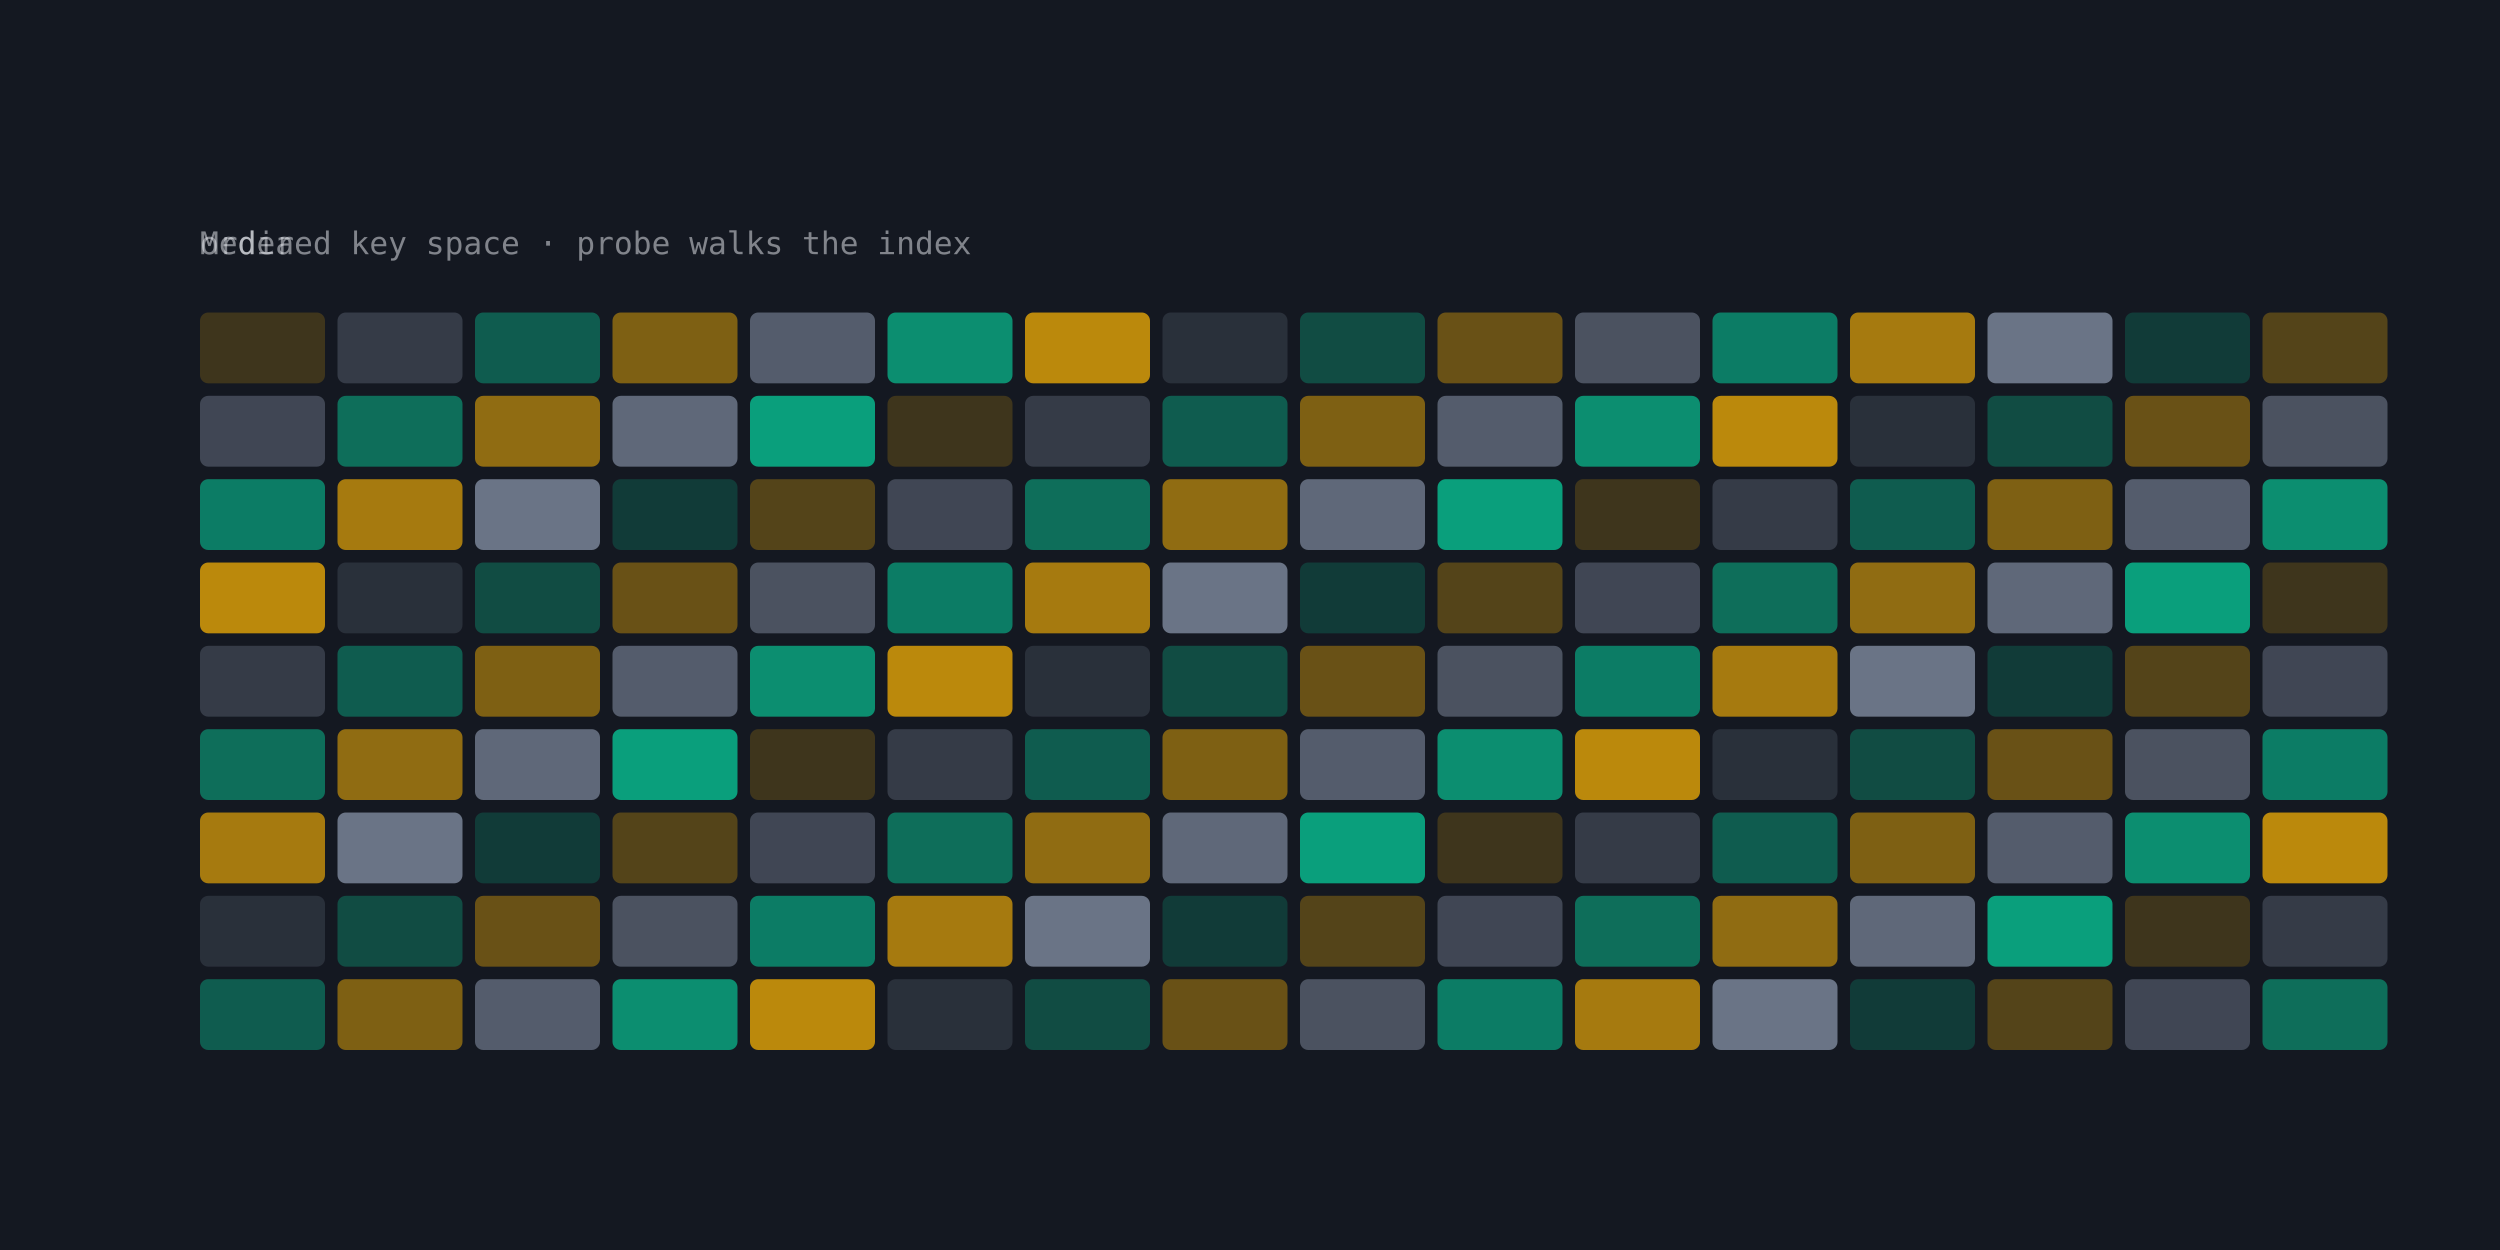
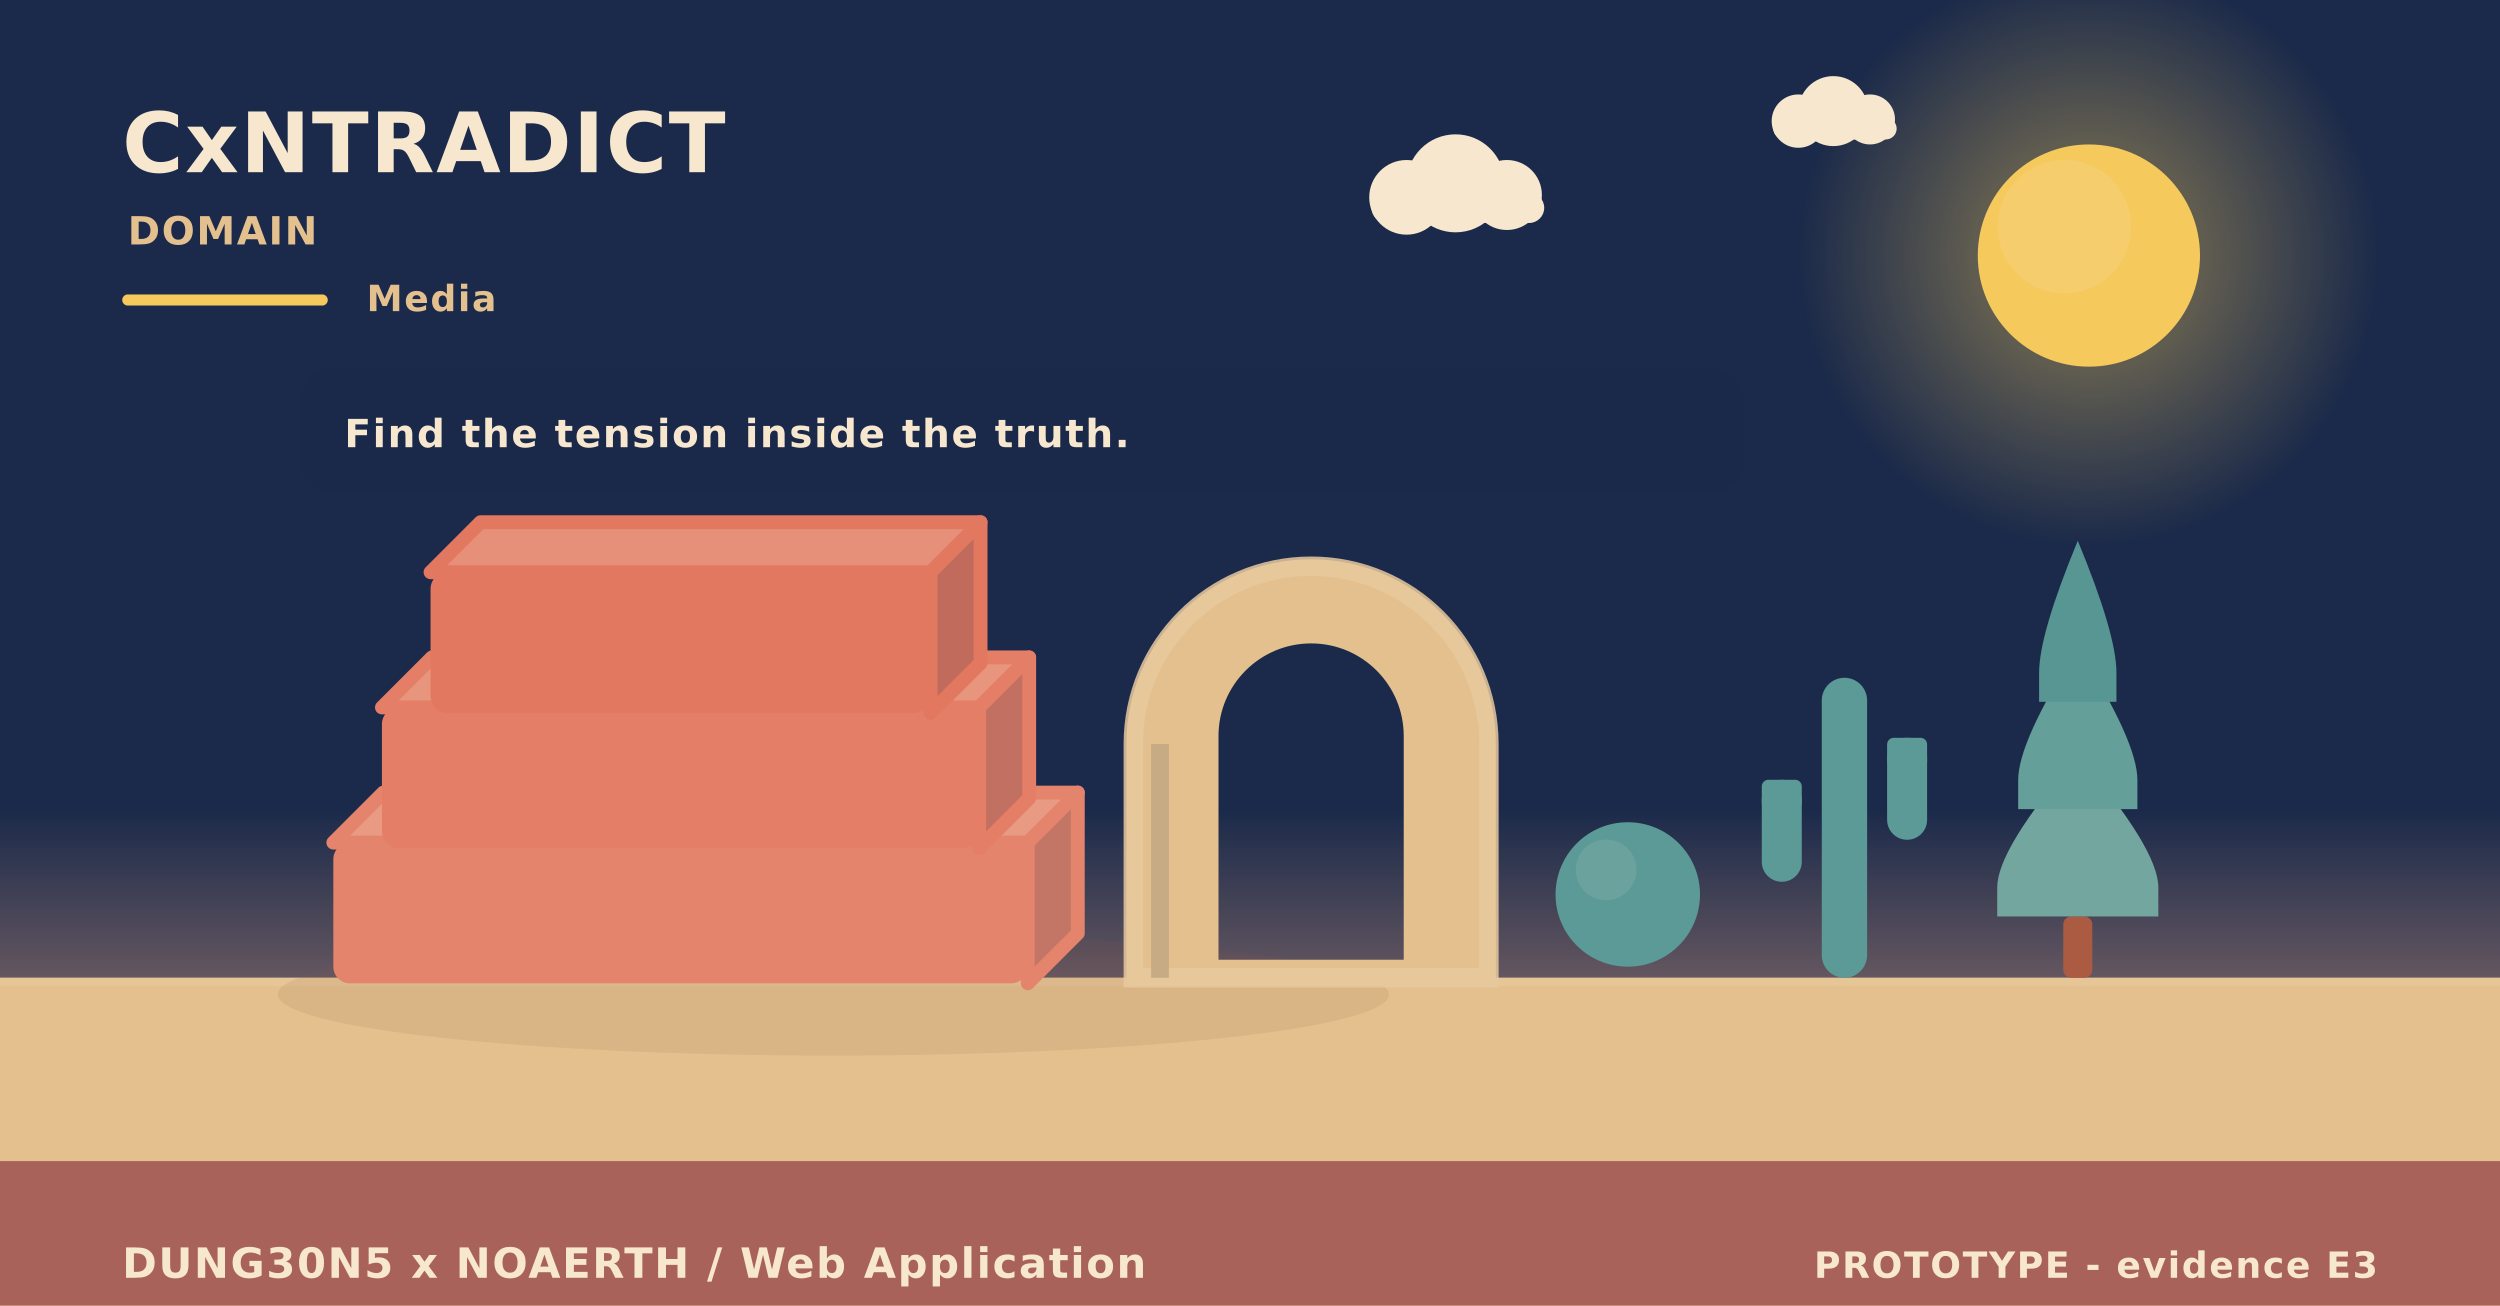
- <svg xmlns="http://www.w3.org/2000/svg" viewBox="0 0 1200 600" width="1200" height="600" role="img" aria-label="CxNTRADICT domain model">
-   <rect width="1200" height="600" fill="#141821" />
-   <defs>
-     <linearGradient id="gd" x1="0" y1="0" x2="1" y2="1">
-       <stop offset="0%" stop-color="#ffb703" />
-       <stop offset="100%" stop-color="#8d99ae" />
-     </linearGradient>
-   </defs>
-   <rect x="96.00" y="150.00" width="60.00" height="34.00" rx="4.00" fill="#ffb703" opacity="0.18" />
-   <rect x="162.00" y="150.00" width="60.00" height="34.00" rx="4.00" fill="#8d99ae" opacity="0.27" />
-   <rect x="228.00" y="150.00" width="60.00" height="34.00" rx="4.00" fill="#06d6a0" opacity="0.36" />
-   <rect x="294.00" y="150.00" width="60.00" height="34.00" rx="4.00" fill="#ffb703" opacity="0.45" />
-   <rect x="360.00" y="150.00" width="60.00" height="34.00" rx="4.00" fill="#8d99ae" opacity="0.53" />
-   <rect x="426.00" y="150.00" width="60.00" height="34.00" rx="4.00" fill="#06d6a0" opacity="0.62" />
-   <rect x="492.00" y="150.00" width="60.00" height="34.00" rx="4.00" fill="#ffb703" opacity="0.71" />
-   <rect x="558.00" y="150.00" width="60.00" height="34.00" rx="4.00" fill="#8d99ae" opacity="0.18" />
-   <rect x="624.00" y="150.00" width="60.00" height="34.00" rx="4.00" fill="#06d6a0" opacity="0.27" />
-   <rect x="690.00" y="150.00" width="60.00" height="34.00" rx="4.00" fill="#ffb703" opacity="0.36" />
-   <rect x="756.00" y="150.00" width="60.00" height="34.00" rx="4.00" fill="#8d99ae" opacity="0.45" />
-   <rect x="822.00" y="150.00" width="60.00" height="34.00" rx="4.00" fill="#06d6a0" opacity="0.53" />
-   <rect x="888.00" y="150.00" width="60.00" height="34.00" rx="4.00" fill="#ffb703" opacity="0.62" />
-   <rect x="954.00" y="150.00" width="60.00" height="34.00" rx="4.00" fill="#8d99ae" opacity="0.71" />
-   <rect x="1020.00" y="150.00" width="60.00" height="34.00" rx="4.00" fill="#06d6a0" opacity="0.18" />
-   <rect x="1086.00" y="150.00" width="60.00" height="34.00" rx="4.00" fill="#ffb703" opacity="0.27" />
-   <rect x="96.00" y="190.00" width="60.00" height="34.00" rx="4.00" fill="#8d99ae" opacity="0.36" />
-   <rect x="162.00" y="190.00" width="60.00" height="34.00" rx="4.00" fill="#06d6a0" opacity="0.45" />
-   <rect x="228.00" y="190.00" width="60.00" height="34.00" rx="4.00" fill="#ffb703" opacity="0.53" />
-   <rect x="294.00" y="190.00" width="60.00" height="34.00" rx="4.00" fill="#8d99ae" opacity="0.62" />
-   <rect x="360.00" y="190.00" width="60.00" height="34.00" rx="4.00" fill="#06d6a0" opacity="0.71" />
-   <rect x="426.00" y="190.00" width="60.00" height="34.00" rx="4.00" fill="#ffb703" opacity="0.18" />
-   <rect x="492.00" y="190.00" width="60.00" height="34.00" rx="4.00" fill="#8d99ae" opacity="0.27" />
-   <rect x="558.00" y="190.00" width="60.00" height="34.00" rx="4.00" fill="#06d6a0" opacity="0.36" />
-   <rect x="624.00" y="190.00" width="60.00" height="34.00" rx="4.00" fill="#ffb703" opacity="0.45" />
-   <rect x="690.00" y="190.00" width="60.00" height="34.00" rx="4.00" fill="#8d99ae" opacity="0.53" />
-   <rect x="756.00" y="190.00" width="60.00" height="34.00" rx="4.00" fill="#06d6a0" opacity="0.62" />
-   <rect x="822.00" y="190.00" width="60.00" height="34.00" rx="4.00" fill="#ffb703" opacity="0.71" />
-   <rect x="888.00" y="190.00" width="60.00" height="34.00" rx="4.00" fill="#8d99ae" opacity="0.18" />
-   <rect x="954.00" y="190.00" width="60.00" height="34.00" rx="4.00" fill="#06d6a0" opacity="0.27" />
-   <rect x="1020.00" y="190.00" width="60.00" height="34.00" rx="4.00" fill="#ffb703" opacity="0.36" />
-   <rect x="1086.00" y="190.00" width="60.00" height="34.00" rx="4.00" fill="#8d99ae" opacity="0.45" />
-   <rect x="96.00" y="230.00" width="60.00" height="34.00" rx="4.00" fill="#06d6a0" opacity="0.53" />
-   <rect x="162.00" y="230.00" width="60.00" height="34.00" rx="4.00" fill="#ffb703" opacity="0.62" />
-   <rect x="228.00" y="230.00" width="60.00" height="34.00" rx="4.00" fill="#8d99ae" opacity="0.71" />
-   <rect x="294.00" y="230.00" width="60.00" height="34.00" rx="4.00" fill="#06d6a0" opacity="0.18" />
-   <rect x="360.00" y="230.00" width="60.00" height="34.00" rx="4.00" fill="#ffb703" opacity="0.27" />
-   <rect x="426.00" y="230.00" width="60.00" height="34.00" rx="4.00" fill="#8d99ae" opacity="0.36" />
-   <rect x="492.00" y="230.00" width="60.00" height="34.00" rx="4.00" fill="#06d6a0" opacity="0.45" />
-   <rect x="558.00" y="230.00" width="60.00" height="34.00" rx="4.00" fill="#ffb703" opacity="0.53" />
-   <rect x="624.00" y="230.00" width="60.00" height="34.00" rx="4.00" fill="#8d99ae" opacity="0.62" />
-   <rect x="690.00" y="230.00" width="60.00" height="34.00" rx="4.00" fill="#06d6a0" opacity="0.71" />
-   <rect x="756.00" y="230.00" width="60.00" height="34.00" rx="4.00" fill="#ffb703" opacity="0.18" />
-   <rect x="822.00" y="230.00" width="60.00" height="34.00" rx="4.00" fill="#8d99ae" opacity="0.27" />
-   <rect x="888.00" y="230.00" width="60.00" height="34.00" rx="4.00" fill="#06d6a0" opacity="0.36" />
-   <rect x="954.00" y="230.00" width="60.00" height="34.00" rx="4.00" fill="#ffb703" opacity="0.45" />
-   <rect x="1020.00" y="230.00" width="60.00" height="34.00" rx="4.00" fill="#8d99ae" opacity="0.53" />
-   <rect x="1086.00" y="230.00" width="60.00" height="34.00" rx="4.00" fill="#06d6a0" opacity="0.62" />
-   <rect x="96.00" y="270.00" width="60.00" height="34.00" rx="4.00" fill="#ffb703" opacity="0.71" />
-   <rect x="162.00" y="270.00" width="60.00" height="34.00" rx="4.00" fill="#8d99ae" opacity="0.18" />
-   <rect x="228.00" y="270.00" width="60.00" height="34.00" rx="4.00" fill="#06d6a0" opacity="0.27" />
-   <rect x="294.00" y="270.00" width="60.00" height="34.00" rx="4.00" fill="#ffb703" opacity="0.36" />
-   <rect x="360.00" y="270.00" width="60.00" height="34.00" rx="4.00" fill="#8d99ae" opacity="0.45" />
-   <rect x="426.00" y="270.00" width="60.00" height="34.00" rx="4.00" fill="#06d6a0" opacity="0.53" />
-   <rect x="492.00" y="270.00" width="60.00" height="34.00" rx="4.00" fill="#ffb703" opacity="0.62" />
-   <rect x="558.00" y="270.00" width="60.00" height="34.00" rx="4.00" fill="#8d99ae" opacity="0.71" />
-   <rect x="624.00" y="270.00" width="60.00" height="34.00" rx="4.00" fill="#06d6a0" opacity="0.18" />
-   <rect x="690.00" y="270.00" width="60.00" height="34.00" rx="4.00" fill="#ffb703" opacity="0.27" />
-   <rect x="756.00" y="270.00" width="60.00" height="34.00" rx="4.00" fill="#8d99ae" opacity="0.36" />
-   <rect x="822.00" y="270.00" width="60.00" height="34.00" rx="4.00" fill="#06d6a0" opacity="0.45" />
-   <rect x="888.00" y="270.00" width="60.00" height="34.00" rx="4.00" fill="#ffb703" opacity="0.53" />
-   <rect x="954.00" y="270.00" width="60.00" height="34.00" rx="4.00" fill="#8d99ae" opacity="0.62" />
-   <rect x="1020.00" y="270.00" width="60.00" height="34.00" rx="4.00" fill="#06d6a0" opacity="0.71" />
-   <rect x="1086.00" y="270.00" width="60.00" height="34.00" rx="4.00" fill="#ffb703" opacity="0.18" />
-   <rect x="96.00" y="310.00" width="60.00" height="34.00" rx="4.00" fill="#8d99ae" opacity="0.27" />
-   <rect x="162.00" y="310.00" width="60.00" height="34.00" rx="4.00" fill="#06d6a0" opacity="0.36" />
-   <rect x="228.00" y="310.00" width="60.00" height="34.00" rx="4.00" fill="#ffb703" opacity="0.45" />
-   <rect x="294.00" y="310.00" width="60.00" height="34.00" rx="4.00" fill="#8d99ae" opacity="0.53" />
-   <rect x="360.00" y="310.00" width="60.00" height="34.00" rx="4.00" fill="#06d6a0" opacity="0.62" />
-   <rect x="426.00" y="310.00" width="60.00" height="34.00" rx="4.00" fill="#ffb703" opacity="0.71" />
-   <rect x="492.00" y="310.00" width="60.00" height="34.00" rx="4.00" fill="#8d99ae" opacity="0.18" />
-   <rect x="558.00" y="310.00" width="60.00" height="34.00" rx="4.00" fill="#06d6a0" opacity="0.27" />
-   <rect x="624.00" y="310.00" width="60.00" height="34.00" rx="4.00" fill="#ffb703" opacity="0.36" />
-   <rect x="690.00" y="310.00" width="60.00" height="34.00" rx="4.00" fill="#8d99ae" opacity="0.45" />
-   <rect x="756.00" y="310.00" width="60.00" height="34.00" rx="4.00" fill="#06d6a0" opacity="0.53" />
-   <rect x="822.00" y="310.00" width="60.00" height="34.00" rx="4.00" fill="#ffb703" opacity="0.62" />
-   <rect x="888.00" y="310.00" width="60.00" height="34.00" rx="4.00" fill="#8d99ae" opacity="0.71" />
-   <rect x="954.00" y="310.00" width="60.00" height="34.00" rx="4.00" fill="#06d6a0" opacity="0.18" />
-   <rect x="1020.00" y="310.00" width="60.00" height="34.00" rx="4.00" fill="#ffb703" opacity="0.27" />
-   <rect x="1086.00" y="310.00" width="60.00" height="34.00" rx="4.00" fill="#8d99ae" opacity="0.36" />
-   <rect x="96.00" y="350.00" width="60.00" height="34.00" rx="4.00" fill="#06d6a0" opacity="0.45" />
-   <rect x="162.00" y="350.00" width="60.00" height="34.00" rx="4.00" fill="#ffb703" opacity="0.53" />
-   <rect x="228.00" y="350.00" width="60.00" height="34.00" rx="4.00" fill="#8d99ae" opacity="0.62" />
-   <rect x="294.00" y="350.00" width="60.00" height="34.00" rx="4.00" fill="#06d6a0" opacity="0.71" />
-   <rect x="360.00" y="350.00" width="60.00" height="34.00" rx="4.00" fill="#ffb703" opacity="0.18" />
-   <rect x="426.00" y="350.00" width="60.00" height="34.00" rx="4.00" fill="#8d99ae" opacity="0.27" />
-   <rect x="492.00" y="350.00" width="60.00" height="34.00" rx="4.00" fill="#06d6a0" opacity="0.36" />
-   <rect x="558.00" y="350.00" width="60.00" height="34.00" rx="4.00" fill="#ffb703" opacity="0.45" />
-   <rect x="624.00" y="350.00" width="60.00" height="34.00" rx="4.00" fill="#8d99ae" opacity="0.53" />
-   <rect x="690.00" y="350.00" width="60.00" height="34.00" rx="4.00" fill="#06d6a0" opacity="0.62" />
-   <rect x="756.00" y="350.00" width="60.00" height="34.00" rx="4.00" fill="#ffb703" opacity="0.71" />
-   <rect x="822.00" y="350.00" width="60.00" height="34.00" rx="4.00" fill="#8d99ae" opacity="0.18" />
-   <rect x="888.00" y="350.00" width="60.00" height="34.00" rx="4.00" fill="#06d6a0" opacity="0.27" />
-   <rect x="954.00" y="350.00" width="60.00" height="34.00" rx="4.00" fill="#ffb703" opacity="0.36" />
-   <rect x="1020.00" y="350.00" width="60.00" height="34.00" rx="4.00" fill="#8d99ae" opacity="0.45" />
-   <rect x="1086.00" y="350.00" width="60.00" height="34.00" rx="4.00" fill="#06d6a0" opacity="0.53" />
-   <rect x="96.00" y="390.00" width="60.00" height="34.00" rx="4.00" fill="#ffb703" opacity="0.62" />
-   <rect x="162.00" y="390.00" width="60.00" height="34.00" rx="4.00" fill="#8d99ae" opacity="0.71" />
-   <rect x="228.00" y="390.00" width="60.00" height="34.00" rx="4.00" fill="#06d6a0" opacity="0.18" />
-   <rect x="294.00" y="390.00" width="60.00" height="34.00" rx="4.00" fill="#ffb703" opacity="0.27" />
-   <rect x="360.00" y="390.00" width="60.00" height="34.00" rx="4.00" fill="#8d99ae" opacity="0.36" />
-   <rect x="426.00" y="390.00" width="60.00" height="34.00" rx="4.00" fill="#06d6a0" opacity="0.45" />
-   <rect x="492.00" y="390.00" width="60.00" height="34.00" rx="4.00" fill="#ffb703" opacity="0.53" />
-   <rect x="558.00" y="390.00" width="60.00" height="34.00" rx="4.00" fill="#8d99ae" opacity="0.62" />
-   <rect x="624.00" y="390.00" width="60.00" height="34.00" rx="4.00" fill="#06d6a0" opacity="0.71" />
-   <rect x="690.00" y="390.00" width="60.00" height="34.00" rx="4.00" fill="#ffb703" opacity="0.18" />
-   <rect x="756.00" y="390.00" width="60.00" height="34.00" rx="4.00" fill="#8d99ae" opacity="0.27" />
-   <rect x="822.00" y="390.00" width="60.00" height="34.00" rx="4.00" fill="#06d6a0" opacity="0.36" />
-   <rect x="888.00" y="390.00" width="60.00" height="34.00" rx="4.00" fill="#ffb703" opacity="0.45" />
-   <rect x="954.00" y="390.00" width="60.00" height="34.00" rx="4.00" fill="#8d99ae" opacity="0.53" />
-   <rect x="1020.00" y="390.00" width="60.00" height="34.00" rx="4.00" fill="#06d6a0" opacity="0.62" />
-   <rect x="1086.00" y="390.00" width="60.00" height="34.00" rx="4.00" fill="#ffb703" opacity="0.71" />
-   <rect x="96.00" y="430.00" width="60.00" height="34.00" rx="4.00" fill="#8d99ae" opacity="0.18" />
-   <rect x="162.00" y="430.00" width="60.00" height="34.00" rx="4.00" fill="#06d6a0" opacity="0.27" />
-   <rect x="228.00" y="430.00" width="60.00" height="34.00" rx="4.00" fill="#ffb703" opacity="0.36" />
-   <rect x="294.00" y="430.00" width="60.00" height="34.00" rx="4.00" fill="#8d99ae" opacity="0.45" />
-   <rect x="360.00" y="430.00" width="60.00" height="34.00" rx="4.00" fill="#06d6a0" opacity="0.53" />
-   <rect x="426.00" y="430.00" width="60.00" height="34.00" rx="4.00" fill="#ffb703" opacity="0.62" />
-   <rect x="492.00" y="430.00" width="60.00" height="34.00" rx="4.00" fill="#8d99ae" opacity="0.71" />
-   <rect x="558.00" y="430.00" width="60.00" height="34.00" rx="4.00" fill="#06d6a0" opacity="0.18" />
-   <rect x="624.00" y="430.00" width="60.00" height="34.00" rx="4.00" fill="#ffb703" opacity="0.27" />
-   <rect x="690.00" y="430.00" width="60.00" height="34.00" rx="4.00" fill="#8d99ae" opacity="0.36" />
-   <rect x="756.00" y="430.00" width="60.00" height="34.00" rx="4.00" fill="#06d6a0" opacity="0.45" />
-   <rect x="822.00" y="430.00" width="60.00" height="34.00" rx="4.00" fill="#ffb703" opacity="0.53" />
-   <rect x="888.00" y="430.00" width="60.00" height="34.00" rx="4.00" fill="#8d99ae" opacity="0.62" />
-   <rect x="954.00" y="430.00" width="60.00" height="34.00" rx="4.00" fill="#06d6a0" opacity="0.71" />
-   <rect x="1020.00" y="430.00" width="60.00" height="34.00" rx="4.00" fill="#ffb703" opacity="0.18" />
-   <rect x="1086.00" y="430.00" width="60.00" height="34.00" rx="4.00" fill="#8d99ae" opacity="0.27" />
-   <rect x="96.00" y="470.00" width="60.00" height="34.00" rx="4.00" fill="#06d6a0" opacity="0.36" />
-   <rect x="162.00" y="470.00" width="60.00" height="34.00" rx="4.00" fill="#ffb703" opacity="0.45" />
-   <rect x="228.00" y="470.00" width="60.00" height="34.00" rx="4.00" fill="#8d99ae" opacity="0.53" />
-   <rect x="294.00" y="470.00" width="60.00" height="34.00" rx="4.00" fill="#06d6a0" opacity="0.62" />
-   <rect x="360.00" y="470.00" width="60.00" height="34.00" rx="4.00" fill="#ffb703" opacity="0.71" />
-   <rect x="426.00" y="470.00" width="60.00" height="34.00" rx="4.00" fill="#8d99ae" opacity="0.18" />
-   <rect x="492.00" y="470.00" width="60.00" height="34.00" rx="4.00" fill="#06d6a0" opacity="0.27" />
-   <rect x="558.00" y="470.00" width="60.00" height="34.00" rx="4.00" fill="#ffb703" opacity="0.36" />
-   <rect x="624.00" y="470.00" width="60.00" height="34.00" rx="4.00" fill="#8d99ae" opacity="0.45" />
-   <rect x="690.00" y="470.00" width="60.00" height="34.00" rx="4.00" fill="#06d6a0" opacity="0.53" />
-   <rect x="756.00" y="470.00" width="60.00" height="34.00" rx="4.00" fill="#ffb703" opacity="0.62" />
-   <rect x="822.00" y="470.00" width="60.00" height="34.00" rx="4.00" fill="#8d99ae" opacity="0.71" />
-   <rect x="888.00" y="470.00" width="60.00" height="34.00" rx="4.00" fill="#06d6a0" opacity="0.18" />
-   <rect x="954.00" y="470.00" width="60.00" height="34.00" rx="4.00" fill="#ffb703" opacity="0.27" />
-   <rect x="1020.00" y="470.00" width="60.00" height="34.00" rx="4.00" fill="#8d99ae" opacity="0.36" />
-   <rect x="1086.00" y="470.00" width="60.00" height="34.00" rx="4.00" fill="#06d6a0" opacity="0.45" />
-   <text x="96" y="122" font-family="ui-monospace,Menlo,monospace" font-size="15" fill="rgba(238,241,246,0.500)">ordered key space · probe walks the index</text>
-   <text x="96" y="122" font-family="ui-monospace,Menlo,monospace" font-size="15" fill="rgba(238,241,246,0.500)">Media</text>
+ <svg xmlns="http://www.w3.org/2000/svg" width="900" height="470" viewBox="0 0 900 470" role="img" aria-label="CxNTRADICT - the problem it addresses">
+   <linearGradient id="skym" x1="0" y1="0" x2="0" y2="1">
+     <stop offset="0" stop-color="#1b2a4a" />
+     <stop offset="0.62" stop-color="#1b2a4a" />
+     <stop offset="1" stop-color="#f3ad8a" />
+   </linearGradient>
+   <rect width="900" height="470" fill="url(#skym)" />
+   <radialGradient id="sunm">
+     <stop offset="0.35" stop-color="#f5c95c" stop-opacity="0.34" />
+     <stop offset="1" stop-color="#f5c95c" stop-opacity="0" />
+   </radialGradient>
+   <circle cx="752" cy="92" r="104" fill="url(#sunm)" />
+   <circle cx="752" cy="92" r="40" fill="#f5c95c" />
+   <circle cx="743.2" cy="81.6" r="24" fill="#f5d27e" opacity="0.5" />
+   <g>
+     <circle cx="524" cy="66" r="17.64" fill="#f6e7ce" />
+     <circle cx="506.36" cy="71.04" r="13.44" fill="#f6e7ce" />
+     <circle cx="542.48" cy="70.2" r="12.6" fill="#f6e7ce" />
+     <rect x="493.76" y="69.36" width="62.16" height="10.92" rx="5.46" fill="#f6e7ce" />
+   </g>
+   <g>
+     <circle cx="660" cy="40" r="12.6" fill="#f6e7ce" />
+     <circle cx="647.4" cy="43.6" r="9.6" fill="#f6e7ce" />
+     <circle cx="673.2" cy="43" r="9" fill="#f6e7ce" />
+     <rect x="638.4" y="42.4" width="44.4" height="7.8" rx="3.9" fill="#f6e7ce" />
+   </g>
+   <rect x="0" y="352" width="900" height="118" fill="#e3c08d" />
+   <rect x="0" y="352" width="900" height="3" fill="#e6c596" />
+   <text x="44" y="62" font-family="Verdana,DejaVu Sans,sans-serif" font-size="30" font-weight="700" letter-spacing="0.6" fill="#f6e7ce" text-anchor="start">CxNTRADICT</text>
+   <text x="46" y="88" font-family="Verdana,DejaVu Sans,sans-serif" font-size="14" font-weight="700" letter-spacing="0.6" fill="#e3c08d" text-anchor="start">DOMAIN</text>
+   <rect x="44" y="106" width="74" height="4" rx="2" fill="#f5c95c" />
+   <text x="132" y="112" font-family="Verdana,DejaVu Sans,sans-serif" font-size="13" font-weight="700" letter-spacing="0.6" fill="#e3c08d" text-anchor="start">Media</text>
+   <ellipse cx="300" cy="358" rx="200" ry="22" fill="rgba(138,90,68,0.11)" />
+   <path d="M120,303.33 L370,303.33 L388,285.33 L138,285.33 Z" fill="#e99a82" stroke="#e5846c" stroke-width="5" stroke-linejoin="round" />
+   <path d="M370,303.33 L388,285.33 L388,336 L370,354 Z" fill="#c37566" stroke="#e5846c" stroke-width="5" stroke-linejoin="round" />
+   <rect x="120" y="303.33" width="250" height="50.67" rx="6" fill="#e5846c" />
+   <path d="M137.5,254.67 L352.5,254.67 L370.5,236.67 L155.5,236.67 Z" fill="#e8957d" stroke="#e47e66" stroke-width="5" stroke-linejoin="round" />
+   <path d="M352.5,254.67 L370.5,236.67 L370.5,287.33 L352.5,305.33 Z" fill="#c27061" stroke="#e47e66" stroke-width="5" stroke-linejoin="round" />
+   <rect x="137.5" y="254.67" width="215" height="50.67" rx="6" fill="#e47e66" />
+   <path d="M155,206 L335,206 L353,188 L173,188 Z" fill="#e79079" stroke="#e37861" stroke-width="5" stroke-linejoin="round" />
+   <path d="M335,206 L353,188 L353,238.67 L335,256.67 Z" fill="#c16b5d" stroke="#e37861" stroke-width="5" stroke-linejoin="round" />
+   <rect x="155" y="206" width="180" height="50.67" rx="6" fill="#e37861" />
+   <path d="M408,352 L408,267.84 A64,64 0 0 1 536,267.84 L536,352 Z M436.16,348 L436.16,264.97 A35.84,35.84 0 0 1 507.84,264.97 L507.84,348 Z" fill="#e3c08d" fill-rule="evenodd" stroke="#e3c08d" stroke-width="5" stroke-linejoin="round" />
+   <path d="M408,352 L408,267.84 A64,64 0 0 1 536,267.84 L536,352 Z" fill="none" stroke="#e8c99d" stroke-width="7" stroke-linecap="round" opacity="0.85" />
+   <rect x="414.4" y="267.84" width="6.4" height="84.16" fill="#c7ab84" />
+   <circle cx="586" cy="322" r="26" fill="#5b9a97" />
+   <circle cx="578.2" cy="313.16" r="10.92" fill="#7aa9a2" opacity="0.55" />
+   <rect x="655.84" y="244" width="16.32" height="108" rx="8.16" fill="#5b9a97" />
+   <rect x="634.24" y="280.72" width="14.4" height="36.72" rx="7.2" fill="#5b9a97" />
+   <rect x="634.24" y="280.72" width="14.4" height="10.8" rx="2.4" fill="#5b9a97" />
+   <rect x="679.36" y="265.6" width="14.4" height="36.72" rx="7.2" fill="#5b9a97" />
+   <rect x="679.36" y="265.6" width="14.4" height="10.8" rx="2.4" fill="#5b9a97" />
+   <rect x="742.78" y="329.92" width="10.44" height="22.08" rx="2.9" fill="#ac5b43" />
+   <path d="M748,271.96 Q719,305.58 719,319.49 Q719,329.92 719,329.92 L777,329.92 Q777,329.92 777,319.49 Q777,305.58 748,271.96 Z" fill="#74a6a0" />
+   <path d="M748,233.32 Q726.54,266.94 726.54,280.85 Q726.54,291.28 726.54,291.28 L769.46,291.28 Q769.46,291.28 769.46,280.85 Q769.46,266.94 748,233.32 Z" fill="#649f9a" />
+   <path d="M748,194.68 Q734.08,228.3 734.08,242.21 Q734.08,252.64 734.08,252.64 L761.92,252.64 Q761.92,252.64 761.92,242.21 Q761.92,228.3 748,194.68 Z" fill="#589694" />
+   <rect x="108" y="132" width="520" height="46" rx="12" fill="rgba(27,42,74,0.42)" opacity="0.94" />
+   <text x="124" y="161" font-family="Verdana,DejaVu Sans,sans-serif" font-size="14" font-weight="700" letter-spacing="0.6" fill="#f6e7ce" text-anchor="start">Find the tension inside the truth.</text>
+   <rect x="0" y="418" width="900" height="52" rx="0" fill="#a65c56" opacity="0.94" />
+   <text x="44" y="460" font-family="Verdana,DejaVu Sans,sans-serif" font-size="15" font-weight="700" letter-spacing="0.6" fill="#f6e7ce" text-anchor="start">DUNG30N5 x NOAERTH  /  Web Application</text>
+   <text x="856" y="460" font-family="Verdana,DejaVu Sans,sans-serif" font-size="13" font-weight="700" letter-spacing="0.6" fill="#f6e7ce" text-anchor="end">PROTOTYPE  -  evidence E3</text>
</svg>
